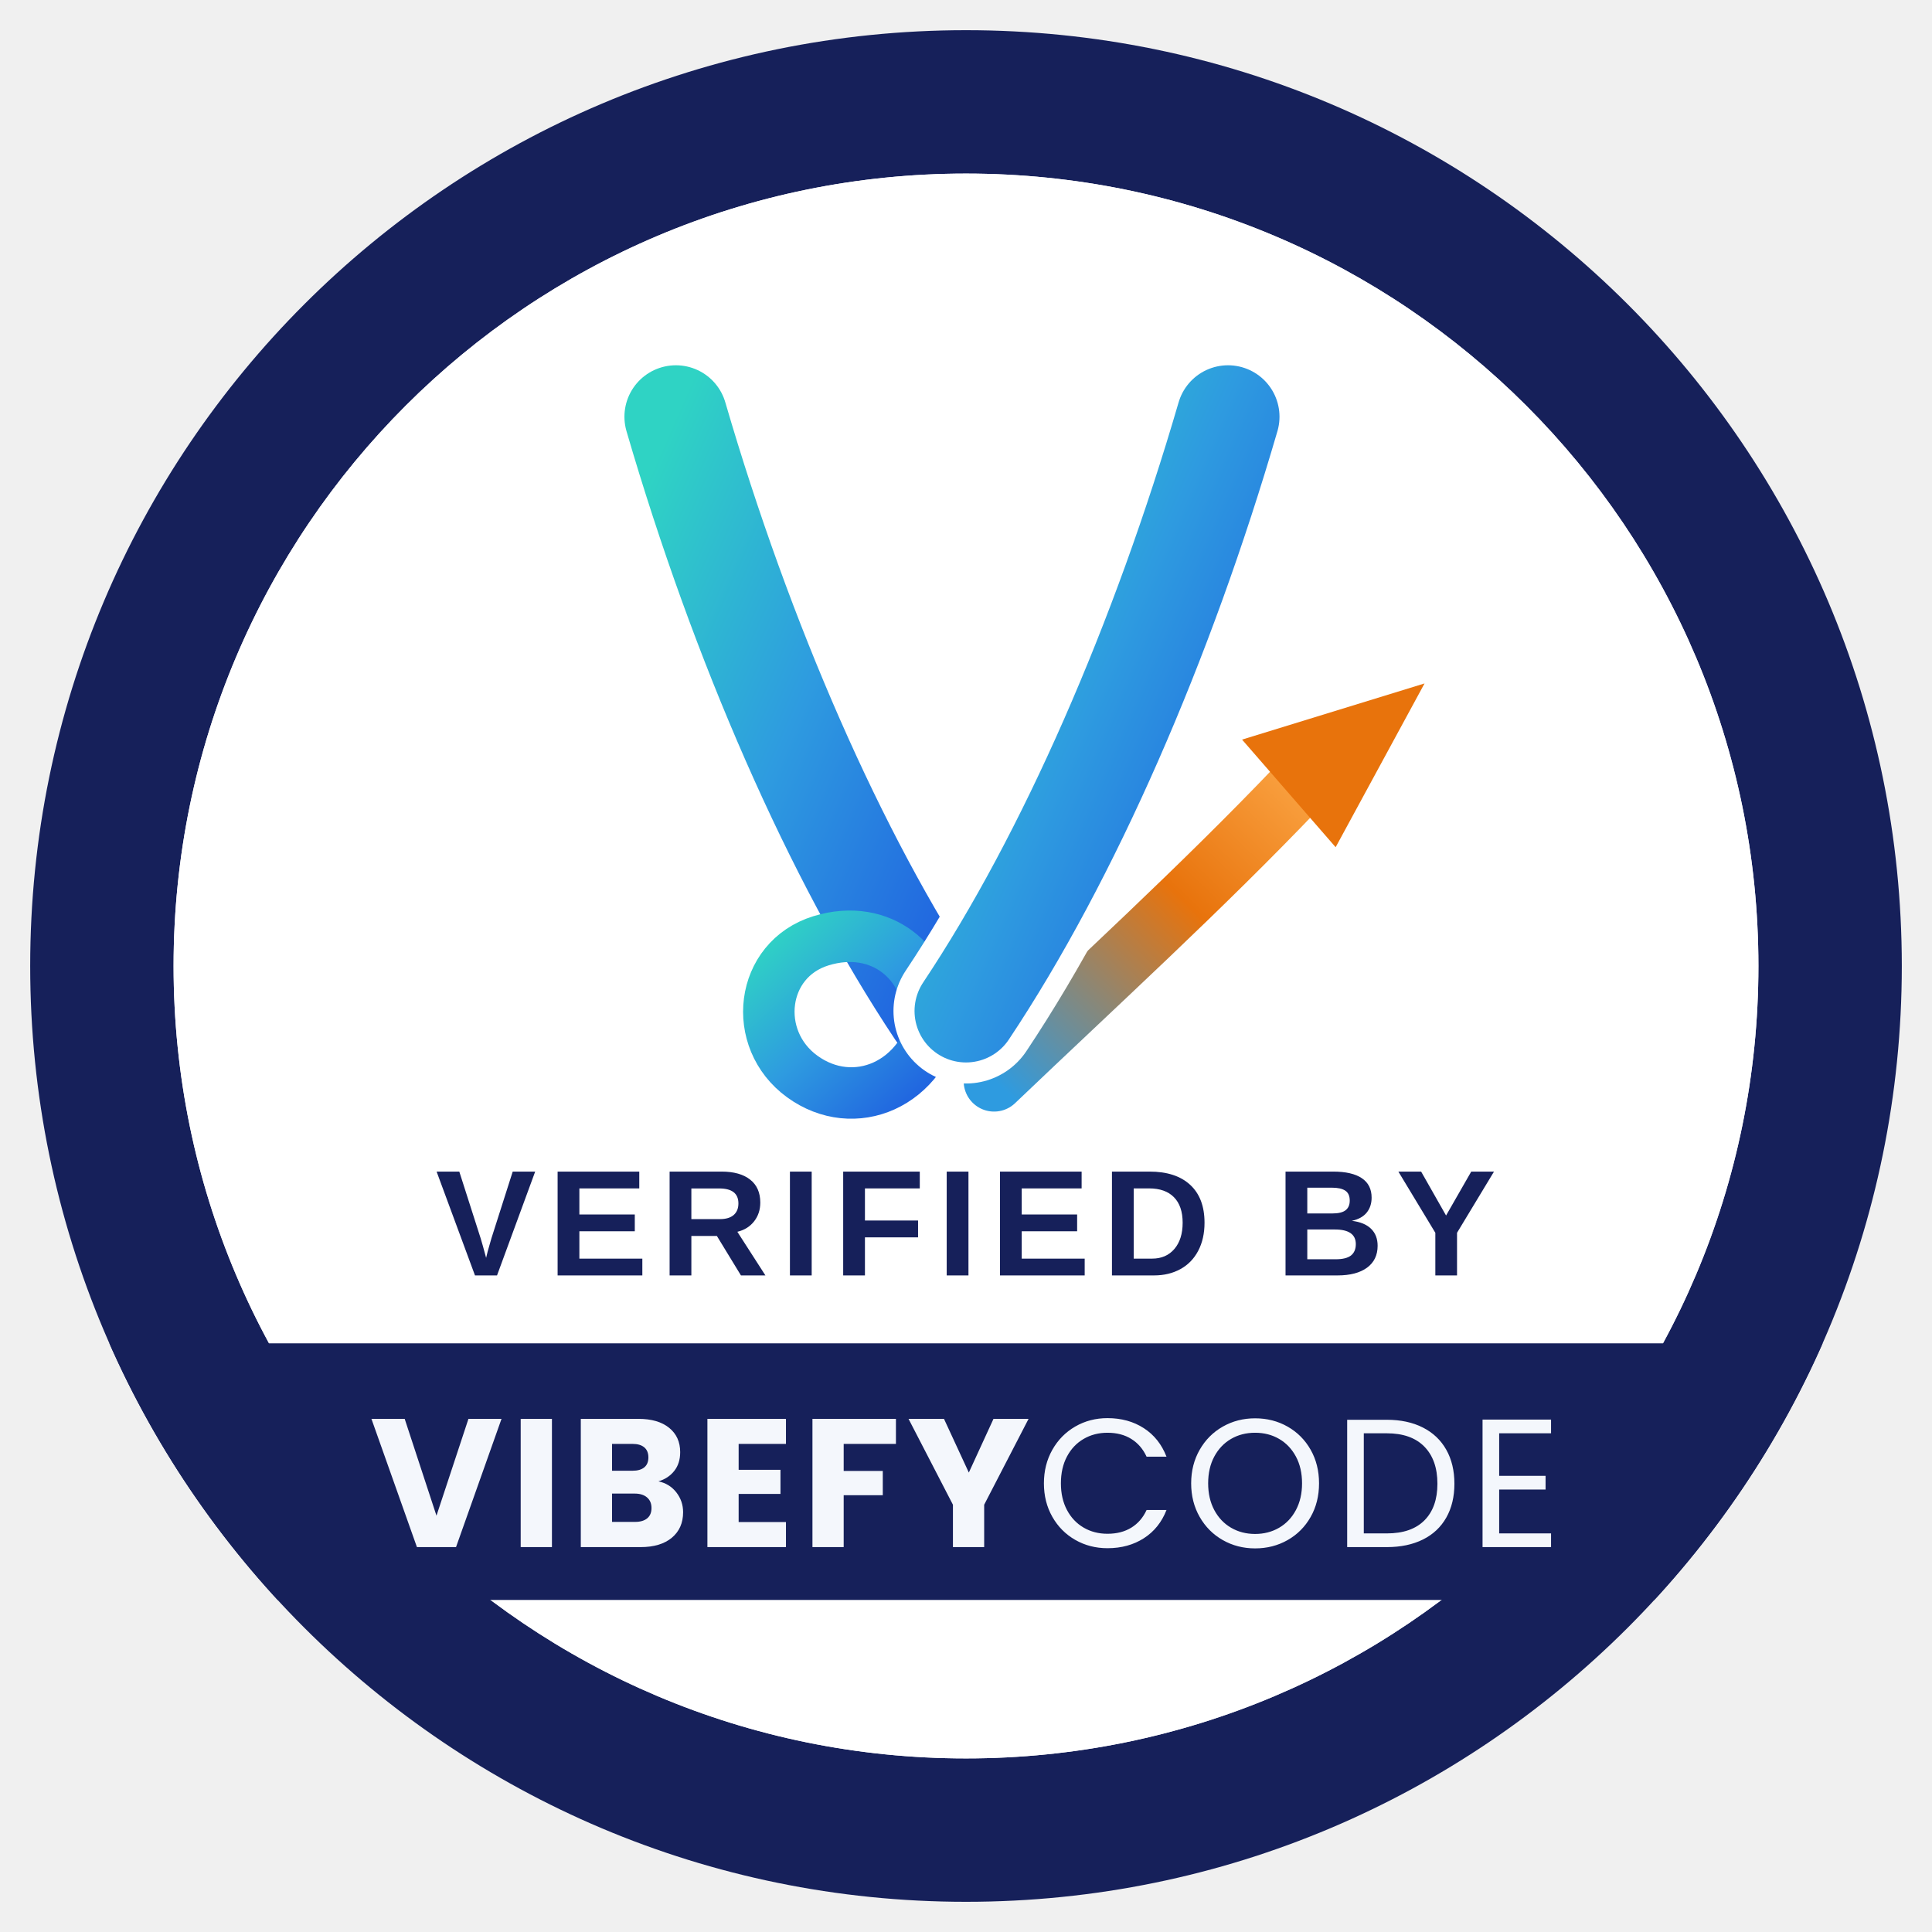
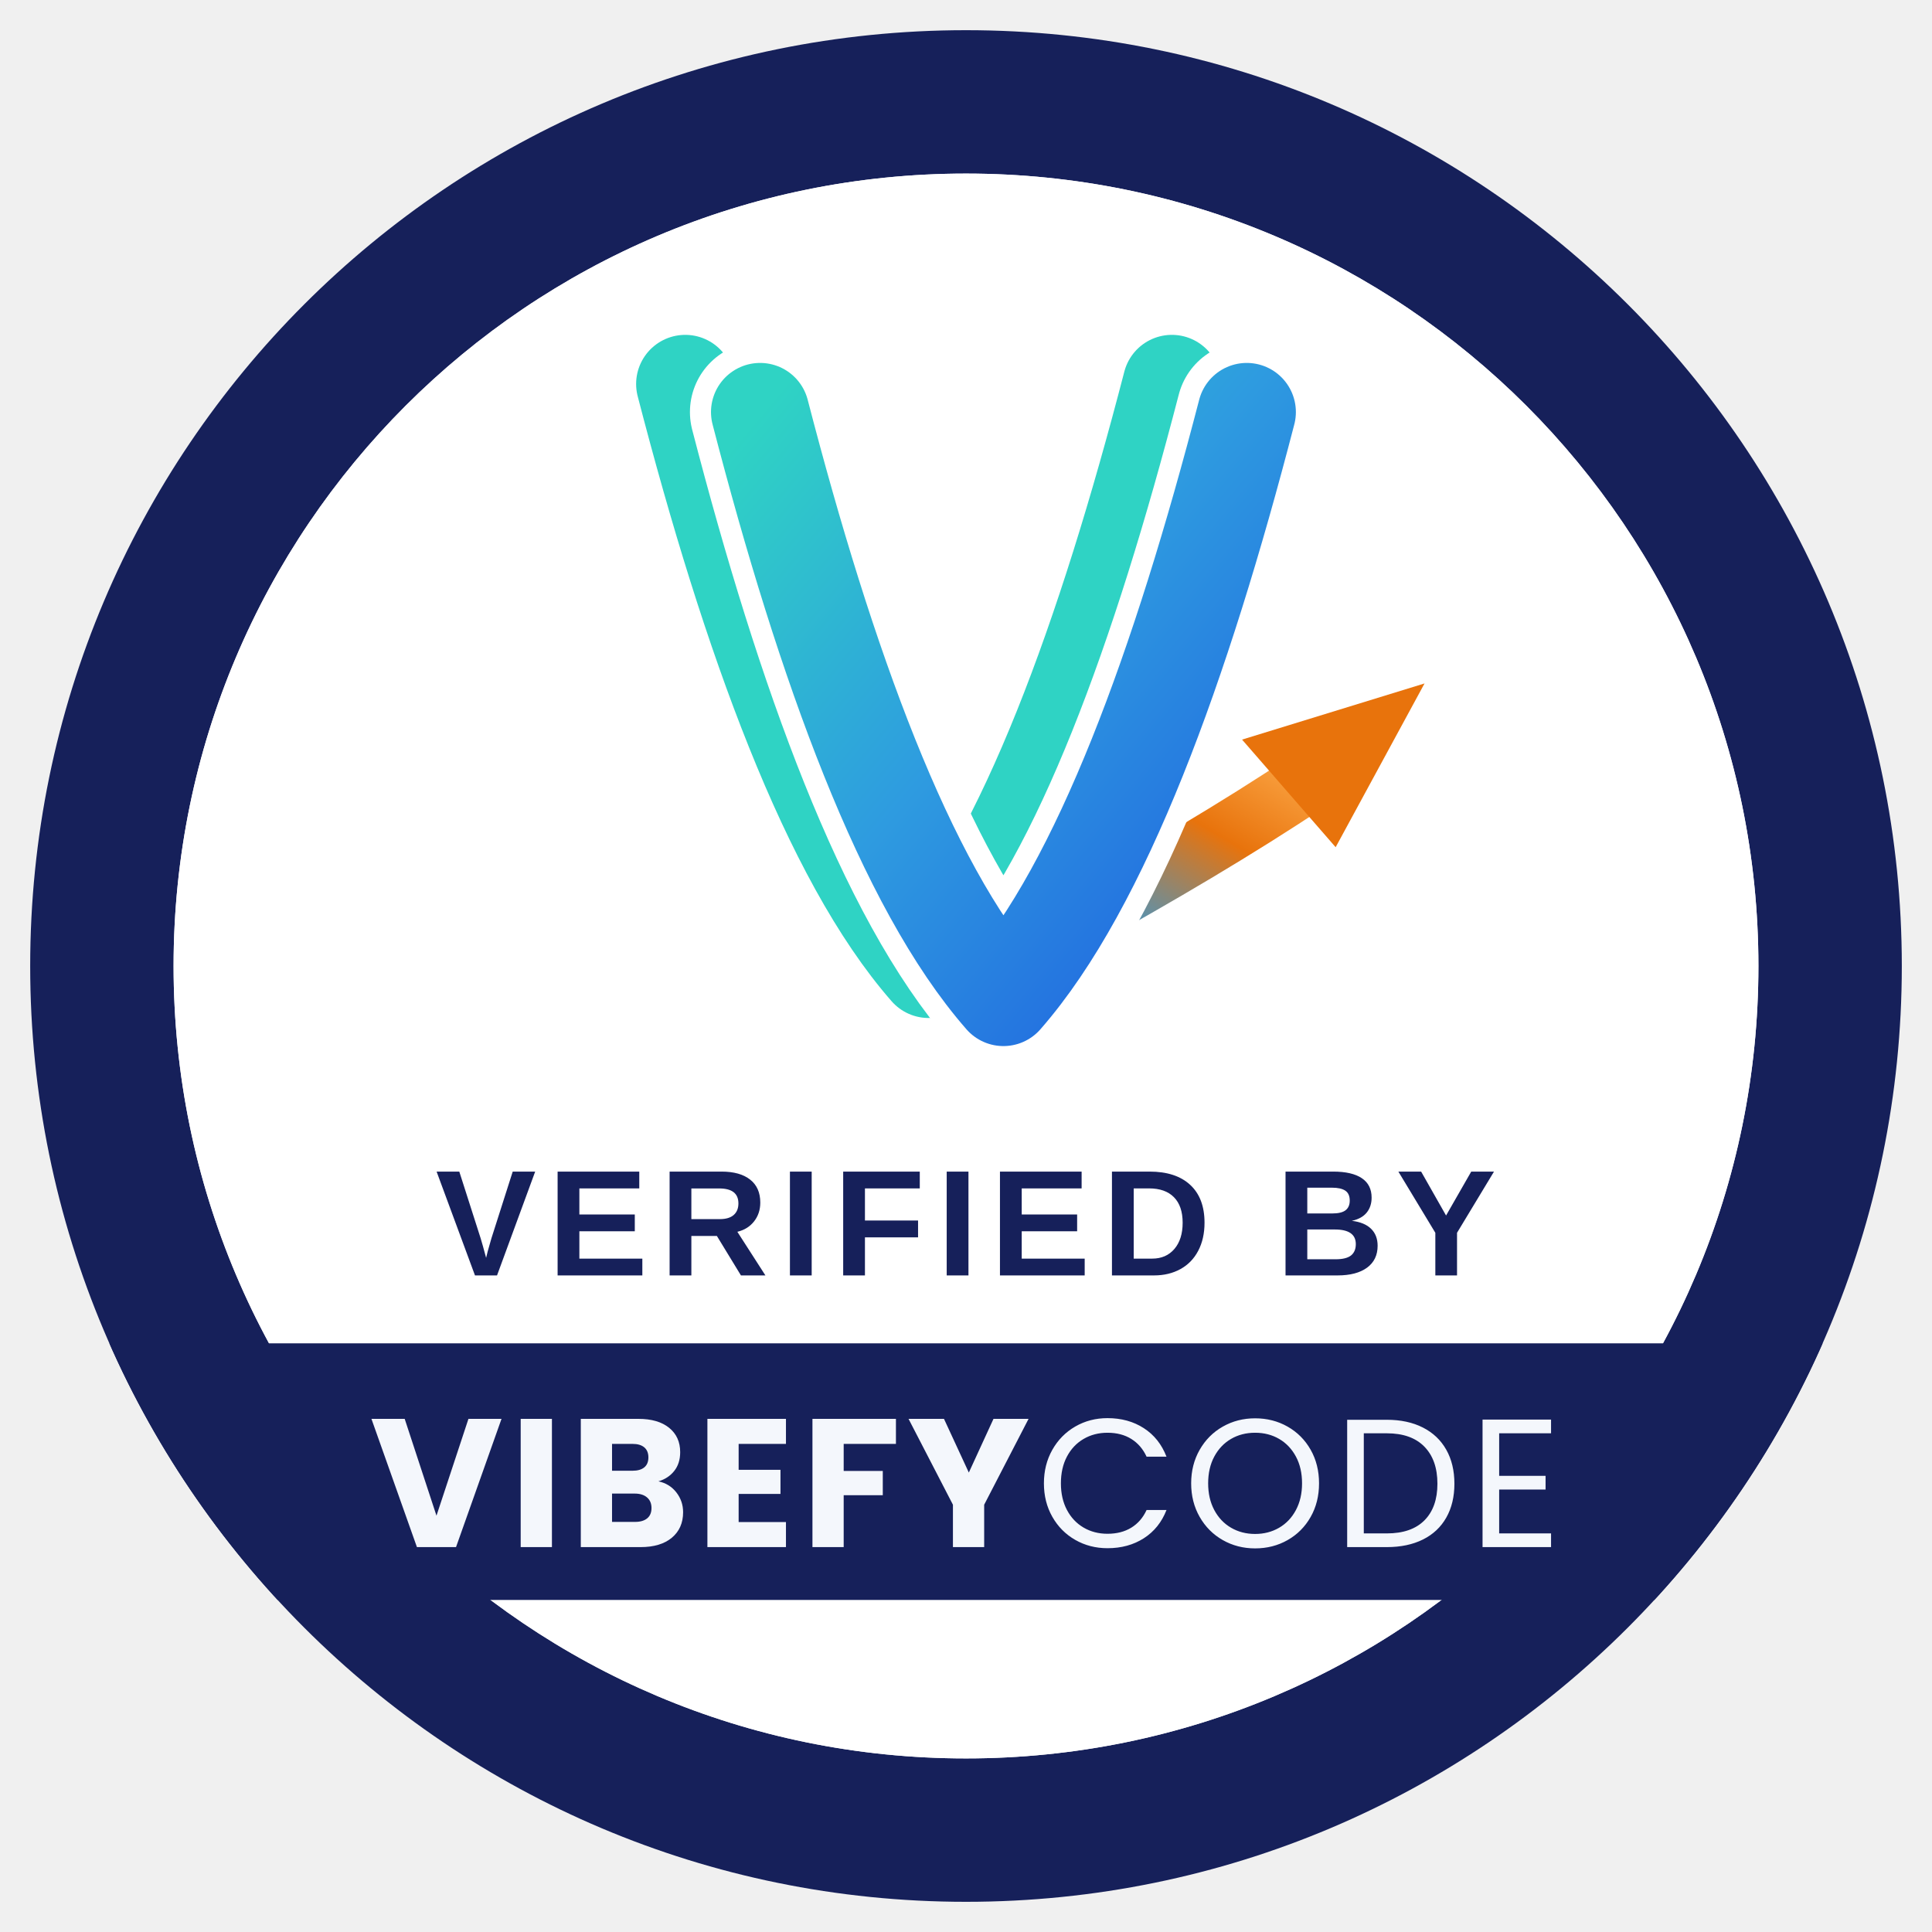
<svg xmlns="http://www.w3.org/2000/svg" viewBox="0 0 512 512" role="img" aria-label="Verified by VibefyCode. Scope-limited assessment, not a security guarantee." width="512" height="512">
  <defs>
    <linearGradient id="seal-ribbon" x1="0" y1="0" x2="1" y2="1">
      <stop offset="0%" stop-color="#2FD3C4" />
      <stop offset="48%" stop-color="#2E9BE0" />
      <stop offset="100%" stop-color="#1F5FE0" />
    </linearGradient>
    <linearGradient id="seal-arrow" x1="0" y1="1" x2="1" y2="0">
      <stop offset="0%" stop-color="#2E9BE0" />
      <stop offset="62%" stop-color="#E8730C" />
      <stop offset="100%" stop-color="#F9A03F" />
    </linearGradient>
    <clipPath id="seal-disc">
      <circle cx="256" cy="256" r="248" />
    </clipPath>
  </defs>
  <path d="M 8 256 A 248 248 0 1 0 504 256 A 248 248 0 1 0 8 256 Z M 46 256 A 210 210 0 1 0 466 256 A 210 210 0 1 0 46 256 Z" fill="#16205A" fill-rule="evenodd" />
  <circle cx="256" cy="256" r="210" fill="#FFFFFF" />
  <g aria-hidden="true" text-anchor="middle" font-family="Poppins, Montserrat, 'Segoe UI', 'Helvetica Neue', Arial, sans-serif">
    <text x="256" y="338" font-size="40" font-weight="700" letter-spacing="3" fill="#16205A" textLength="248" lengthAdjust="spacingAndGlyphs">VERIFIED BY</text>
  </g>
  <g transform="translate(256 196) scale(0.62) translate(-256 -256)">
    <g fill="none" stroke-linecap="round" stroke-linejoin="round">
-       <path d="M268 402 C312 360 356 320 398 276" stroke="url(#seal-arrow)" stroke-width="26" />
+       <path d="M302 334 C338 314 372 294 402 274" stroke="url(#seal-arrow)" stroke-width="26" />
      <path d="M452 232 L414 302 L374 256 Z" fill="#E8730C" stroke="none" />
-       <path d="M132 118 C160 214 200 306 244 372" stroke="url(#seal-ribbon)" stroke-width="44" />
-       <path d="M244 372 C238 404 208 416 186 400 C164 384 168 350 194 342 C220 334 240 352 240 374" stroke="url(#seal-ribbon)" stroke-width="22" />
-       <circle cx="200" cy="372" r="13" fill="#FFFFFF" stroke="none" />
-       <path d="M256 372 C300 306 340 214 368 118" stroke="#FFFFFF" stroke-width="62" />
-       <path d="M256 372 C300 306 340 214 368 118" stroke="url(#seal-ribbon)" stroke-width="44" />
+       <path d="M136 104 C164 212 198 306 240 354 C282 306 316 212 344 104" stroke="#2FD3C4" stroke-width="42" />
+       <path d="M168 116 C196 224 230 318 272 366 C314 318 348 224 376 116" stroke="#FFFFFF" stroke-width="60" />
+       <path d="M168 116 C196 224 230 318 272 366 C314 318 348 224 376 116" stroke="url(#seal-ribbon)" stroke-width="42" />
    </g>
  </g>
  <g aria-hidden="true" clip-path="url(#seal-disc)">
    <path d="M20 356 L492 356 L492 424 L20 424 Z" fill="#16205A" />
  </g>
  <g fill="#F4F7FC" transform="translate(98.00 410) scale(0.048414)">
    <path d="M721 -702 472 0H258L9 -702H191L365 -172L540 -702ZM997 -702V0H826V-702ZM1715 -191Q1715 -103 1653.5 -51.5Q1592 0 1482 0H1155V-702H1471Q1578 -702 1638.5 -653.0Q1699 -604 1699 -520Q1699 -458 1666.5 -417.0Q1634 -376 1580 -360Q1641 -347 1678.0 -299.5Q1715 -252 1715 -191ZM1326 -418H1438Q1480 -418 1502.5 -436.5Q1525 -455 1525 -491Q1525 -527 1502.5 -546.0Q1480 -565 1438 -565H1326ZM1542 -214Q1542 -251 1517.5 -272.0Q1493 -293 1450 -293H1326V-138H1452Q1495 -138 1518.5 -157.5Q1542 -177 1542 -214ZM2019 -565V-423H2248V-291H2019V-137H2278V0H1848V-702H2278V-565ZM2880 -702V-565H2594V-417H2808V-284H2594V0H2423V-702ZM3606 -702 3363 -232V0H3192V-232L2949 -702H3143L3279 -408L3414 -702Z" />
    <path d="M4038 -706Q4152 -706 4237.0 -651.0Q4322 -596 4361 -495H4252Q4223 -558 4168.5 -592.0Q4114 -626 4038 -626Q3965 -626 3907.0 -592.0Q3849 -558 3816.0 -495.5Q3783 -433 3783 -349Q3783 -266 3816.0 -203.5Q3849 -141 3907.0 -107.0Q3965 -73 4038 -73Q4114 -73 4168.5 -106.5Q4223 -140 4252 -203H4361Q4322 -103 4237.0 -48.5Q4152 6 4038 6Q3941 6 3861.5 -39.5Q3782 -85 3736.0 -166.0Q3690 -247 3690 -349Q3690 -451 3736.0 -532.5Q3782 -614 3861.5 -660.0Q3941 -706 4038 -706ZM4496 -349Q4496 -451 4542.5 -532.5Q4589 -614 4669.0 -659.5Q4749 -705 4846 -705Q4944 -705 5024.0 -659.5Q5104 -614 5150.0 -533.0Q5196 -452 5196 -349Q5196 -246 5150.0 -165.0Q5104 -84 5024.0 -38.5Q4944 7 4846 7Q4749 7 4669.0 -38.5Q4589 -84 4542.5 -165.5Q4496 -247 4496 -349ZM5103 -349Q5103 -433 5069.5 -495.5Q5036 -558 4978.0 -592.0Q4920 -626 4846 -626Q4772 -626 4714.0 -592.0Q4656 -558 4622.5 -495.5Q4589 -433 4589 -349Q4589 -266 4622.5 -203.0Q4656 -140 4714.5 -106.0Q4773 -72 4846 -72Q4919 -72 4977.5 -106.0Q5036 -140 5069.5 -203.0Q5103 -266 5103 -349ZM5937 -347Q5937 -240 5892.5 -161.5Q5848 -83 5764.5 -41.5Q5681 0 5567 0H5350V-697H5567Q5681 -697 5764.5 -654.5Q5848 -612 5892.5 -533.0Q5937 -454 5937 -347ZM5844 -347Q5844 -477 5772.5 -550.0Q5701 -623 5567 -623H5441V-75H5567Q5702 -75 5773.0 -146.5Q5844 -218 5844 -347ZM6182 -623V-390H6436V-315H6182V-75H6466V0H6091V-698H6466V-623Z" />
  </g>
</svg>
